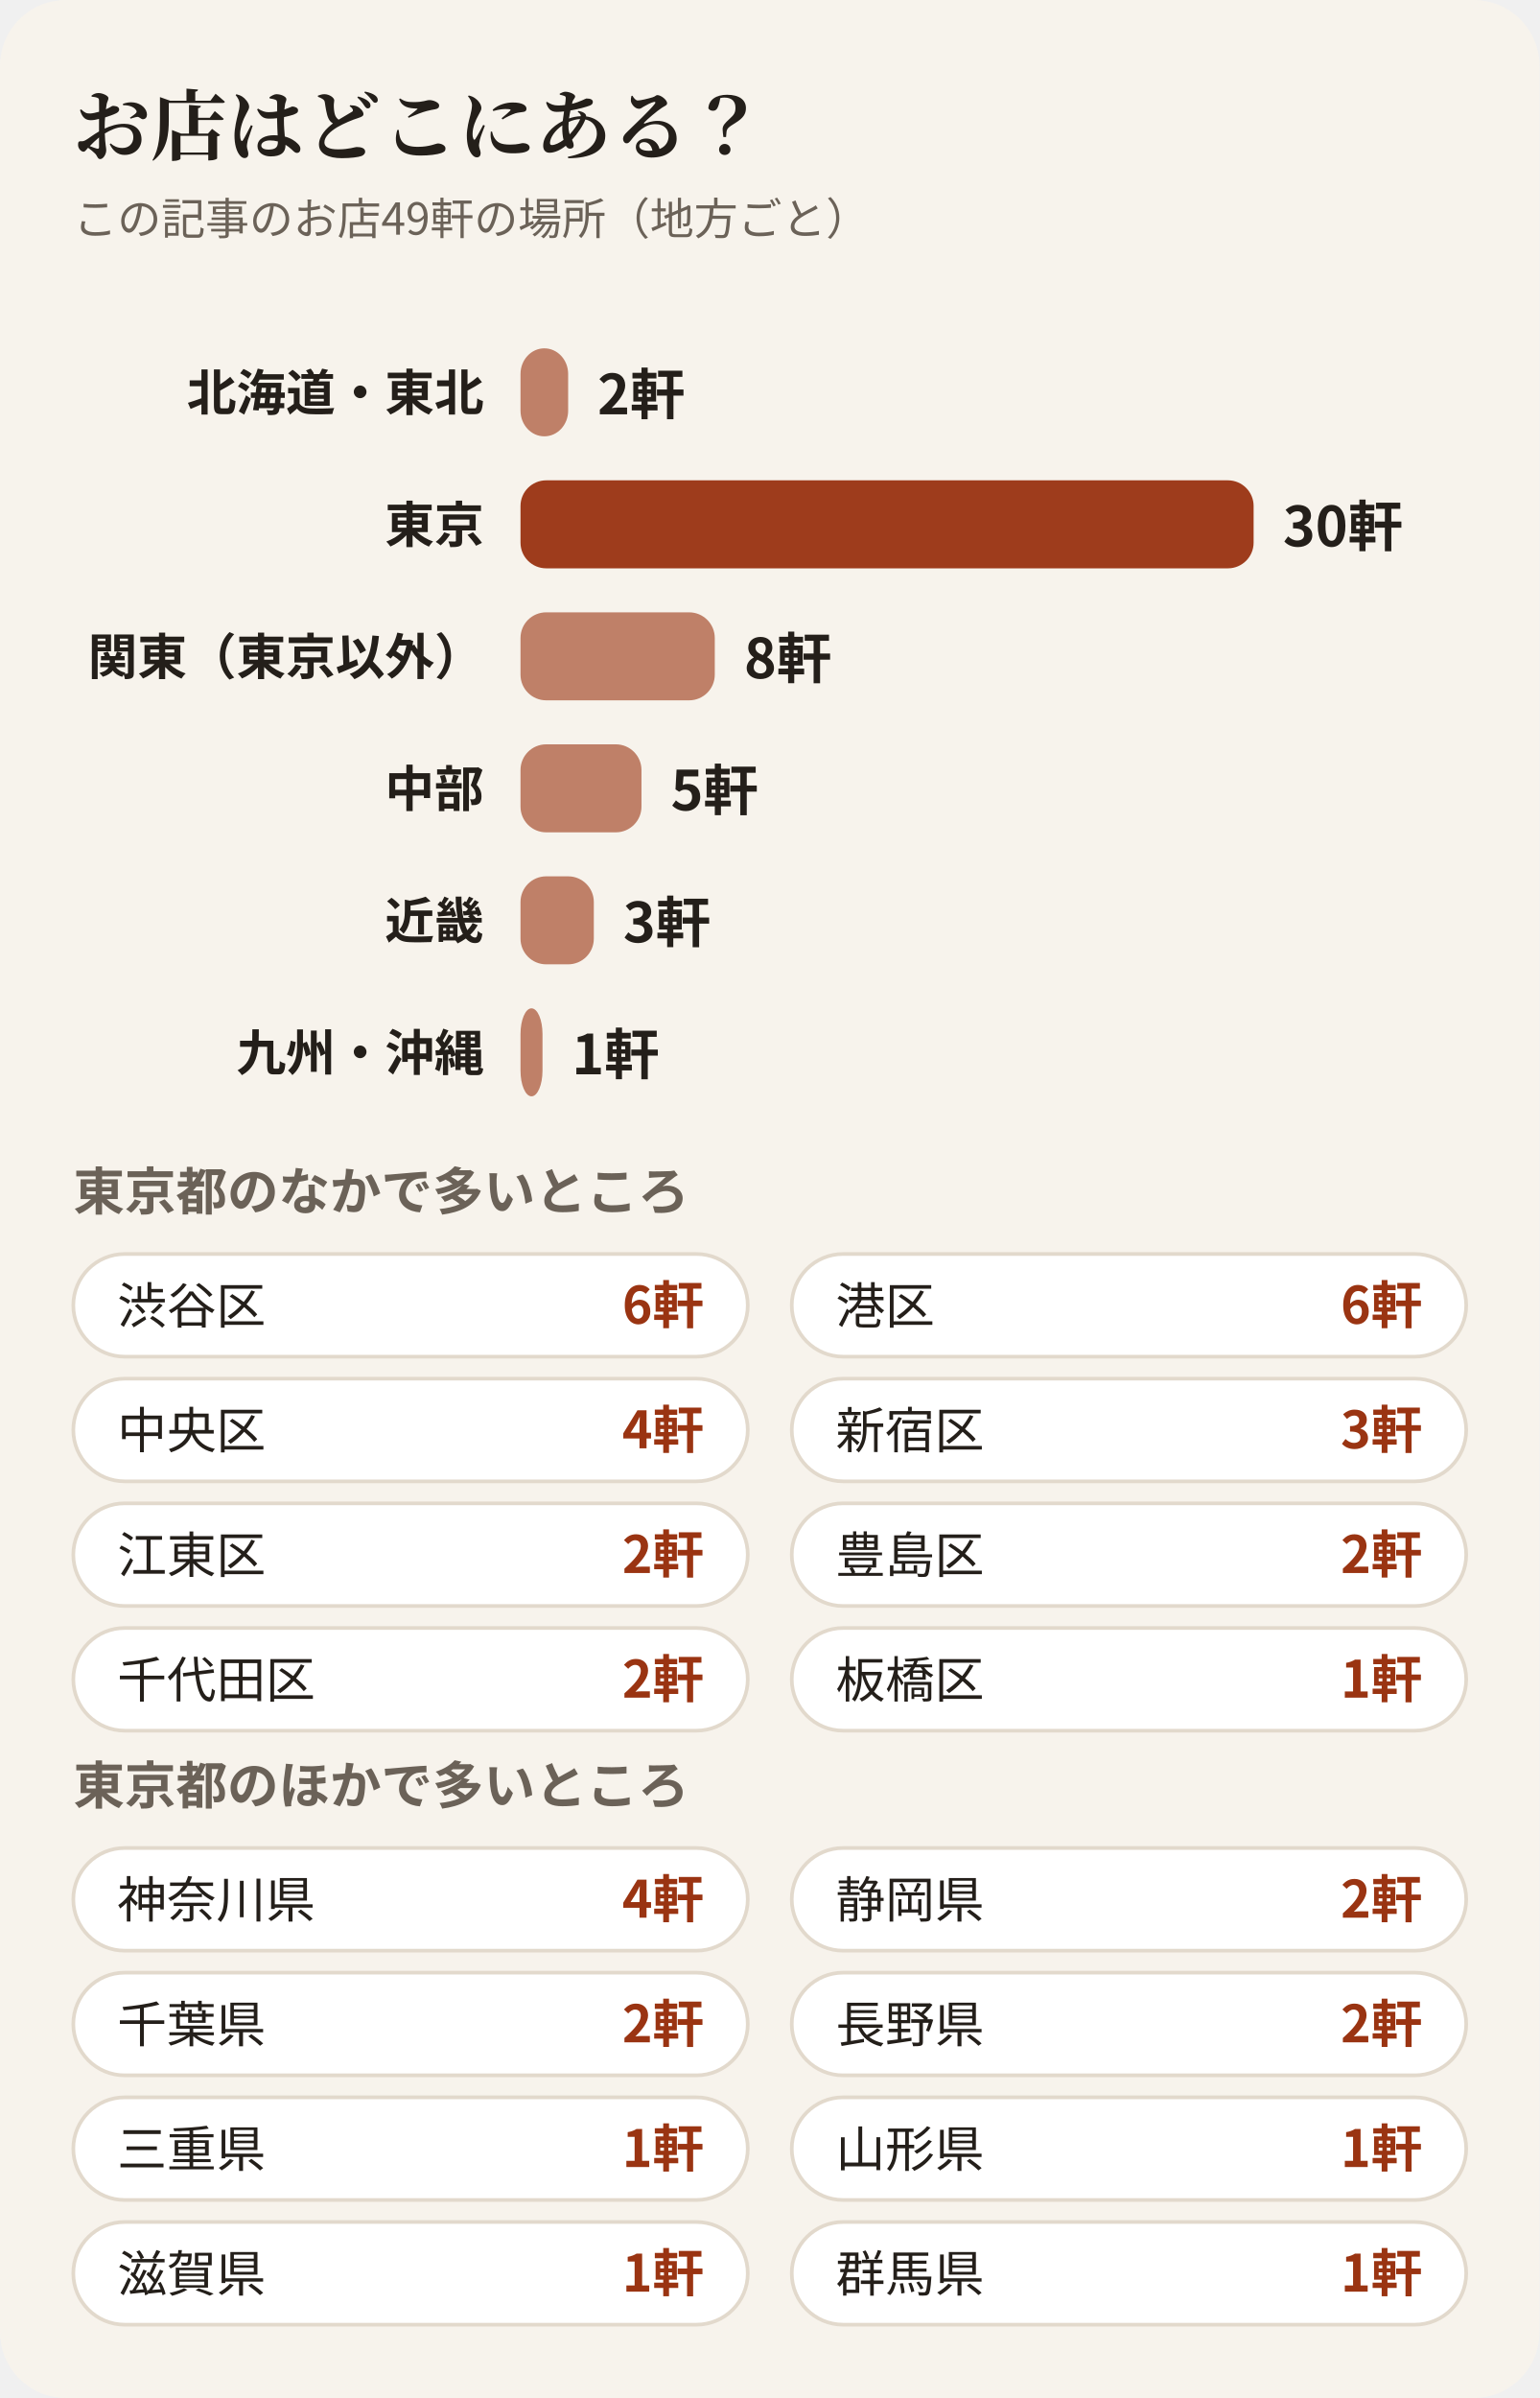
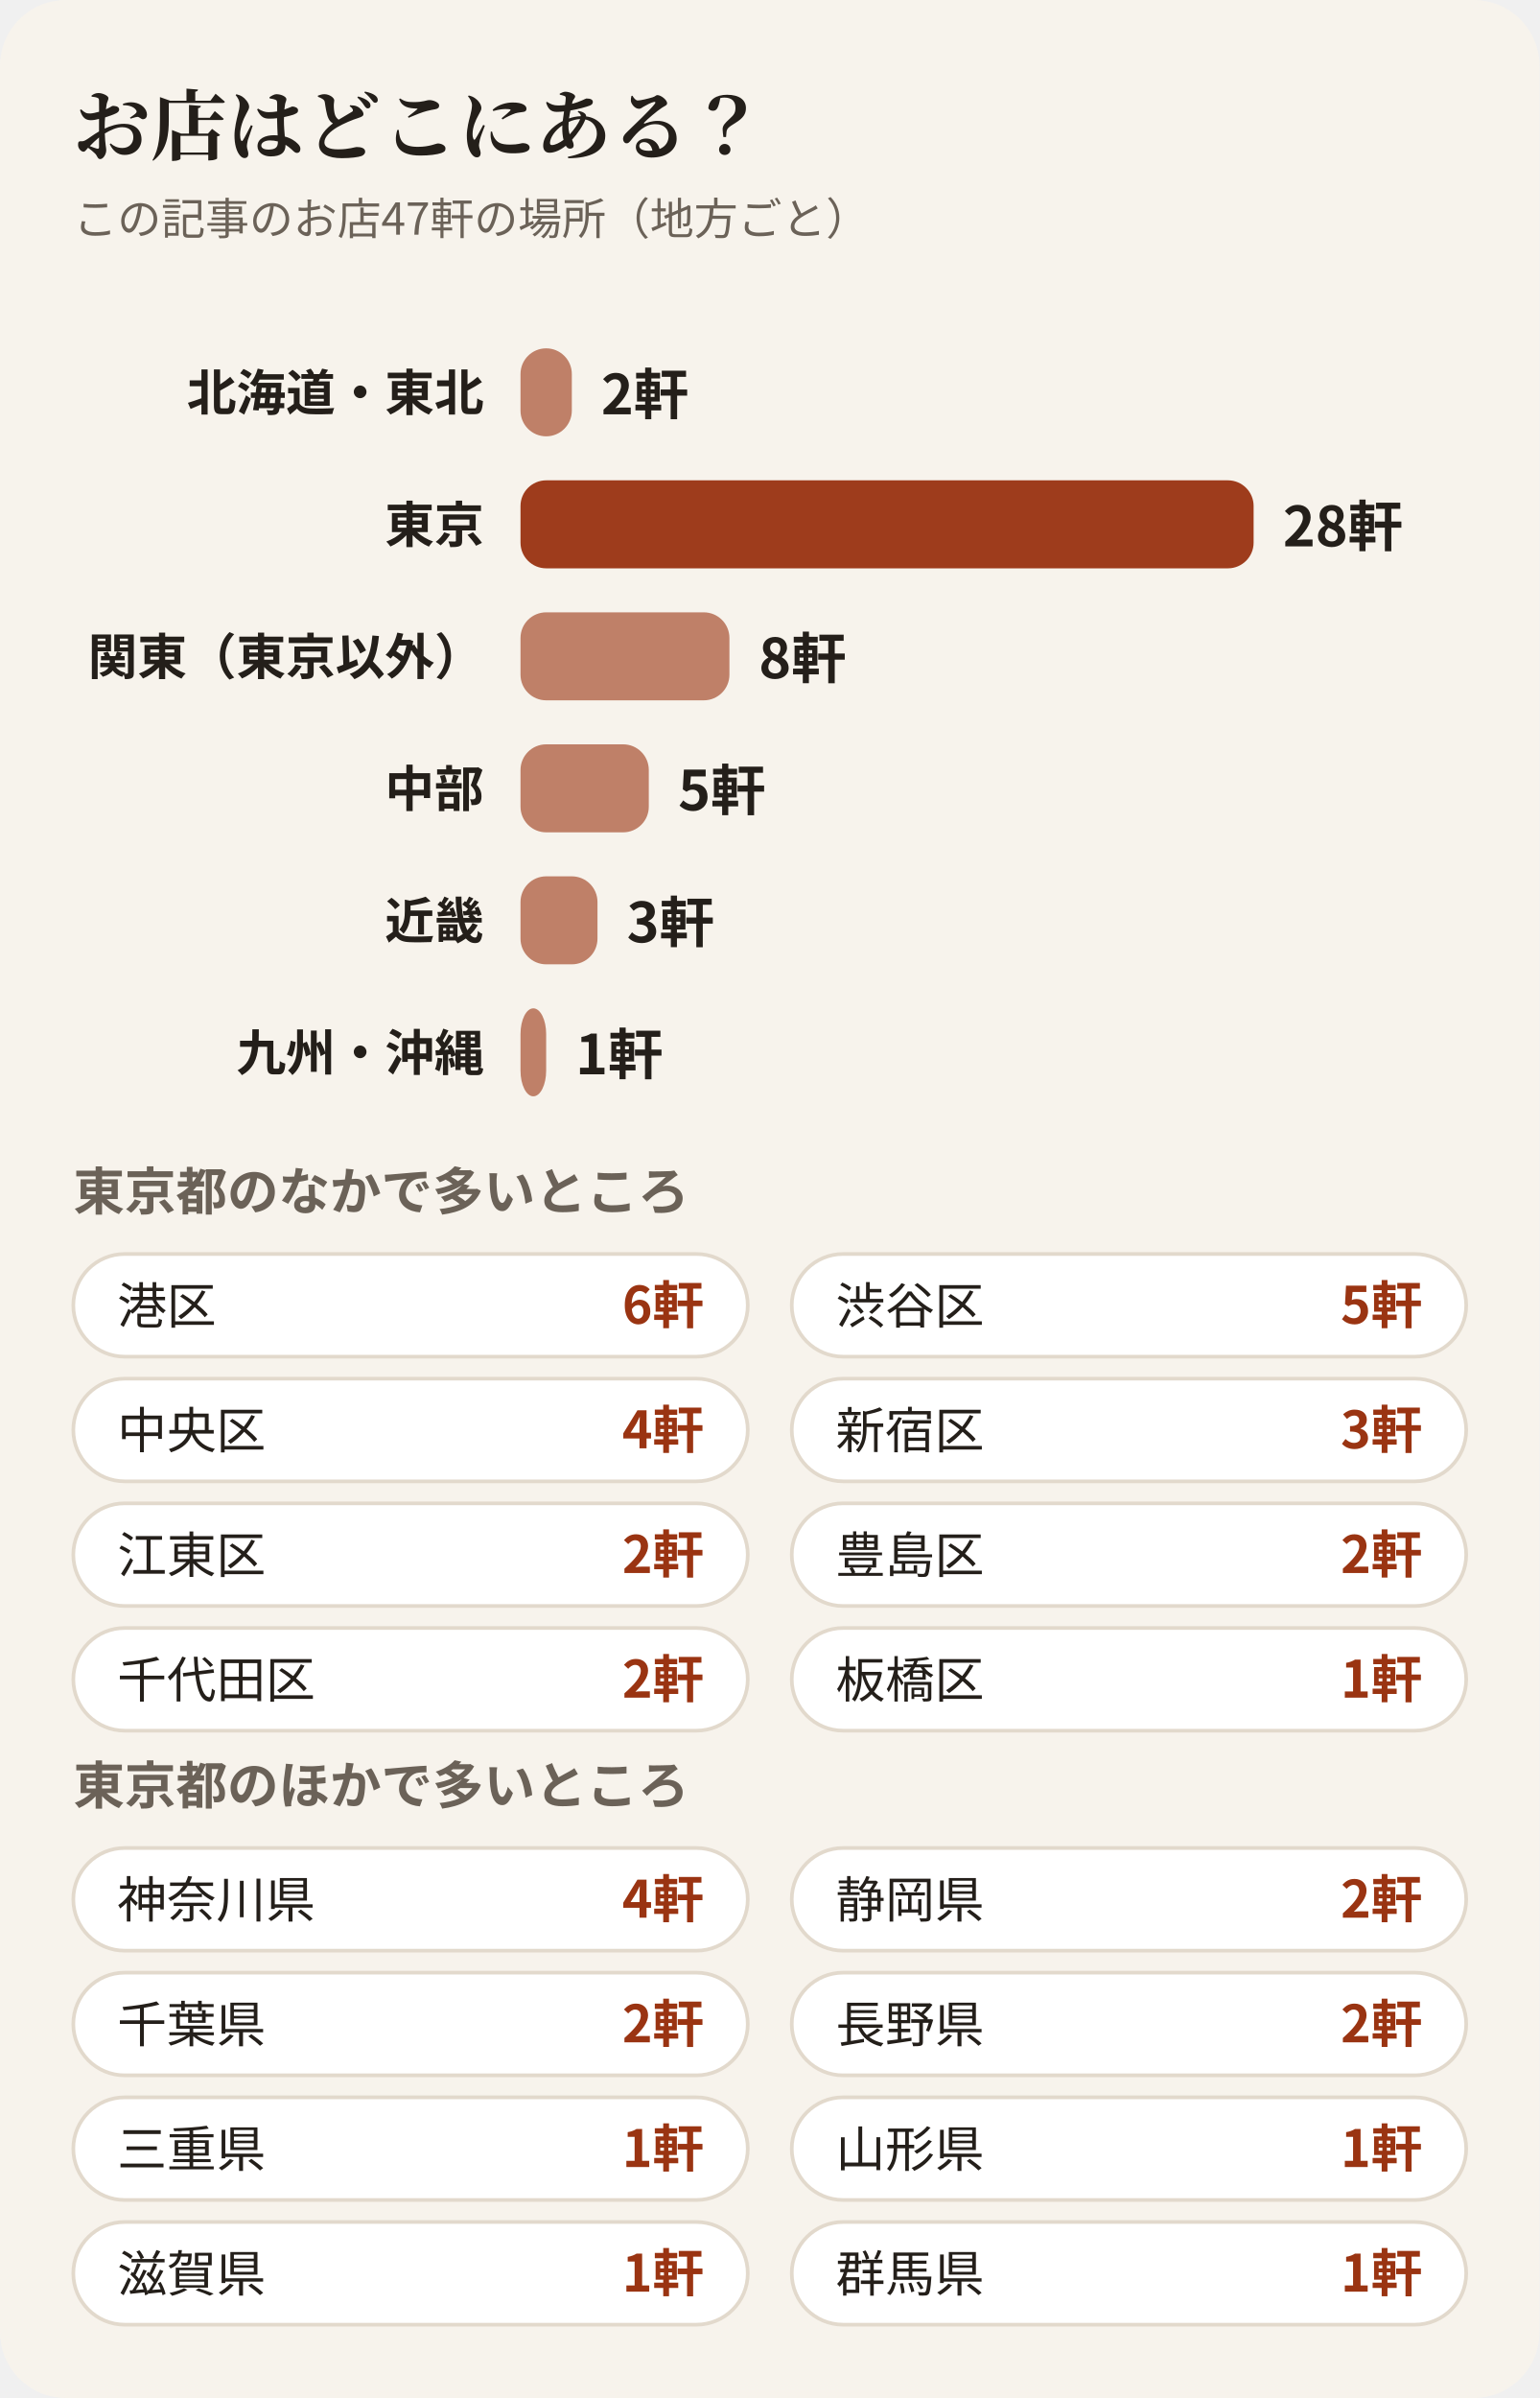
<svg xmlns="http://www.w3.org/2000/svg" viewBox="0 0 420 654" width="420" height="654" font-family="'Hiragino Sans','Noto Sans CJK JP','Noto Sans JP',sans-serif">
  <rect width="420" height="654" rx="18" fill="#F7F3EC" />
  <text x="20" y="42" font-size="21" font-weight="800" fill="#241F1A" font-family="'Hiragino Mincho ProN','Noto Serif CJK JP','Noto Serif JP',serif">お店はどこにある？</text>
-   <text x="20" y="64" font-size="12" fill="#6B6258">この記事のお店49軒の場所（地方ごと）</text>
+   <text x="20" y="64" font-size="12" fill="#6B6258">この記事のお店47軒の場所（地方ごと）</text>
  <text x="132" y="112" font-size="13.5" font-weight="700" text-anchor="end" fill="#241F1A">北海道・東北</text>
-   <rect x="142" y="95" width="13" height="24" rx="7" fill="#9a3412" fill-opacity="0.6" />
-   <text x="163" y="113" font-size="15" font-weight="800" fill="#241F1A">2軒</text>
+   <rect x="142" y="95" width="14" height="24" rx="7" fill="#9a3412" fill-opacity="0.6" />
+   <text x="164" y="113" font-size="15" font-weight="800" fill="#241F1A">2軒</text>
  <text x="132" y="148" font-size="13.5" font-weight="700" text-anchor="end" fill="#241F1A">東京</text>
  <rect x="142" y="131" width="200" height="24" rx="7" fill="#9a3412" fill-opacity="0.95" />
-   <text x="350" y="149" font-size="15" font-weight="800" fill="#241F1A">30軒</text>
+   <text x="350" y="149" font-size="15" font-weight="800" fill="#241F1A">28軒</text>
  <text x="132" y="184" font-size="13.5" font-weight="700" text-anchor="end" fill="#241F1A">関東（東京以外）</text>
-   <rect x="142" y="167" width="53" height="24" rx="7" fill="#9a3412" fill-opacity="0.6" />
-   <text x="203" y="185" font-size="15" font-weight="800" fill="#241F1A">8軒</text>
+   <rect x="142" y="167" width="57" height="24" rx="7" fill="#9a3412" fill-opacity="0.6" />
+   <text x="207" y="185" font-size="15" font-weight="800" fill="#241F1A">8軒</text>
  <text x="132" y="220" font-size="13.5" font-weight="700" text-anchor="end" fill="#241F1A">中部</text>
-   <rect x="142" y="203" width="33" height="24" rx="7" fill="#9a3412" fill-opacity="0.6" />
-   <text x="183" y="221" font-size="15" font-weight="800" fill="#241F1A">5軒</text>
+   <rect x="142" y="203" width="35" height="24" rx="7" fill="#9a3412" fill-opacity="0.6" />
+   <text x="185" y="221" font-size="15" font-weight="800" fill="#241F1A">5軒</text>
  <text x="132" y="256" font-size="13.5" font-weight="700" text-anchor="end" fill="#241F1A">近畿</text>
-   <rect x="142" y="239" width="20" height="24" rx="7" fill="#9a3412" fill-opacity="0.6" />
-   <text x="170" y="257" font-size="15" font-weight="800" fill="#241F1A">3軒</text>
+   <rect x="142" y="239" width="21" height="24" rx="7" fill="#9a3412" fill-opacity="0.6" />
+   <text x="171" y="257" font-size="15" font-weight="800" fill="#241F1A">3軒</text>
  <text x="132" y="292" font-size="13.5" font-weight="700" text-anchor="end" fill="#241F1A">九州・沖縄</text>
-   <rect x="142" y="275" width="6" height="24" rx="7" fill="#9a3412" fill-opacity="0.6" />
-   <text x="156" y="293" font-size="15" font-weight="800" fill="#241F1A">1軒</text>
+   <rect x="142" y="275" width="7" height="24" rx="7" fill="#9a3412" fill-opacity="0.6" />
+   <text x="157" y="293" font-size="15" font-weight="800" fill="#241F1A">1軒</text>
  <text x="20" y="330" font-size="14" font-weight="700" fill="#6B6258">東京都のなかで多いところ</text>
  <rect x="20" y="342" width="184" height="28" rx="14" fill="#fff" stroke="#E2D9CC" />
-   <text x="32" y="361" font-size="13.5" fill="#241F1A">渋谷区</text>
+   <text x="32" y="361" font-size="13.5" fill="#241F1A">港区</text>
  <text x="192" y="361" font-size="14" font-weight="800" text-anchor="end" fill="#9a3412">6軒</text>
  <rect x="216" y="342" width="184" height="28" rx="14" fill="#fff" stroke="#E2D9CC" />
-   <text x="228" y="361" font-size="13.5" fill="#241F1A">港区</text>
-   <text x="388" y="361" font-size="14" font-weight="800" text-anchor="end" fill="#9a3412">6軒</text>
+   <text x="228" y="361" font-size="13.5" fill="#241F1A">渋谷区</text>
+   <text x="388" y="361" font-size="14" font-weight="800" text-anchor="end" fill="#9a3412">5軒</text>
  <rect x="20" y="376" width="184" height="28" rx="14" fill="#fff" stroke="#E2D9CC" />
  <text x="32" y="395" font-size="13.5" fill="#241F1A">中央区</text>
  <text x="192" y="395" font-size="14" font-weight="800" text-anchor="end" fill="#9a3412">4軒</text>
  <rect x="216" y="376" width="184" height="28" rx="14" fill="#fff" stroke="#E2D9CC" />
  <text x="228" y="395" font-size="13.5" fill="#241F1A">新宿区</text>
  <text x="388" y="395" font-size="14" font-weight="800" text-anchor="end" fill="#9a3412">3軒</text>
  <rect x="20" y="410" width="184" height="28" rx="14" fill="#fff" stroke="#E2D9CC" />
  <text x="32" y="429" font-size="13.5" fill="#241F1A">江東区</text>
  <text x="192" y="429" font-size="14" font-weight="800" text-anchor="end" fill="#9a3412">2軒</text>
  <rect x="216" y="410" width="184" height="28" rx="14" fill="#fff" stroke="#E2D9CC" />
  <text x="228" y="429" font-size="13.5" fill="#241F1A">豊島区</text>
  <text x="388" y="429" font-size="14" font-weight="800" text-anchor="end" fill="#9a3412">2軒</text>
  <rect x="20" y="444" width="184" height="28" rx="14" fill="#fff" stroke="#E2D9CC" />
  <text x="32" y="463" font-size="13.5" fill="#241F1A">千代田区</text>
  <text x="192" y="463" font-size="14" font-weight="800" text-anchor="end" fill="#9a3412">2軒</text>
  <rect x="216" y="444" width="184" height="28" rx="14" fill="#fff" stroke="#E2D9CC" />
  <text x="228" y="463" font-size="13.5" fill="#241F1A">板橋区</text>
  <text x="388" y="463" font-size="14" font-weight="800" text-anchor="end" fill="#9a3412">1軒</text>
  <text x="20" y="492" font-size="14" font-weight="700" fill="#6B6258">東京都のほかで多いところ</text>
  <rect x="20" y="504" width="184" height="28" rx="14" fill="#fff" stroke="#E2D9CC" />
  <text x="32" y="523" font-size="13.5" fill="#241F1A">神奈川県</text>
  <text x="192" y="523" font-size="14" font-weight="800" text-anchor="end" fill="#9a3412">4軒</text>
  <rect x="216" y="504" width="184" height="28" rx="14" fill="#fff" stroke="#E2D9CC" />
  <text x="228" y="523" font-size="13.5" fill="#241F1A">静岡県</text>
  <text x="388" y="523" font-size="14" font-weight="800" text-anchor="end" fill="#9a3412">2軒</text>
  <rect x="20" y="538" width="184" height="28" rx="14" fill="#fff" stroke="#E2D9CC" />
  <text x="32" y="557" font-size="13.5" fill="#241F1A">千葉県</text>
  <text x="192" y="557" font-size="14" font-weight="800" text-anchor="end" fill="#9a3412">2軒</text>
  <rect x="216" y="538" width="184" height="28" rx="14" fill="#fff" stroke="#E2D9CC" />
  <text x="228" y="557" font-size="13.5" fill="#241F1A">長野県</text>
  <text x="388" y="557" font-size="14" font-weight="800" text-anchor="end" fill="#9a3412">2軒</text>
  <rect x="20" y="572" width="184" height="28" rx="14" fill="#fff" stroke="#E2D9CC" />
  <text x="32" y="591" font-size="13.5" fill="#241F1A">三重県</text>
  <text x="192" y="591" font-size="14" font-weight="800" text-anchor="end" fill="#9a3412">1軒</text>
  <rect x="216" y="572" width="184" height="28" rx="14" fill="#fff" stroke="#E2D9CC" />
  <text x="228" y="591" font-size="13.5" fill="#241F1A">山形県</text>
  <text x="388" y="591" font-size="14" font-weight="800" text-anchor="end" fill="#9a3412">1軒</text>
  <rect x="20" y="606" width="184" height="28" rx="14" fill="#fff" stroke="#E2D9CC" />
  <text x="32" y="625" font-size="13.5" fill="#241F1A">滋賀県</text>
  <text x="192" y="625" font-size="14" font-weight="800" text-anchor="end" fill="#9a3412">1軒</text>
  <rect x="216" y="606" width="184" height="28" rx="14" fill="#fff" stroke="#E2D9CC" />
  <text x="228" y="625" font-size="13.5" fill="#241F1A">群馬県</text>
  <text x="388" y="625" font-size="14" font-weight="800" text-anchor="end" fill="#9a3412">1軒</text>
</svg>
